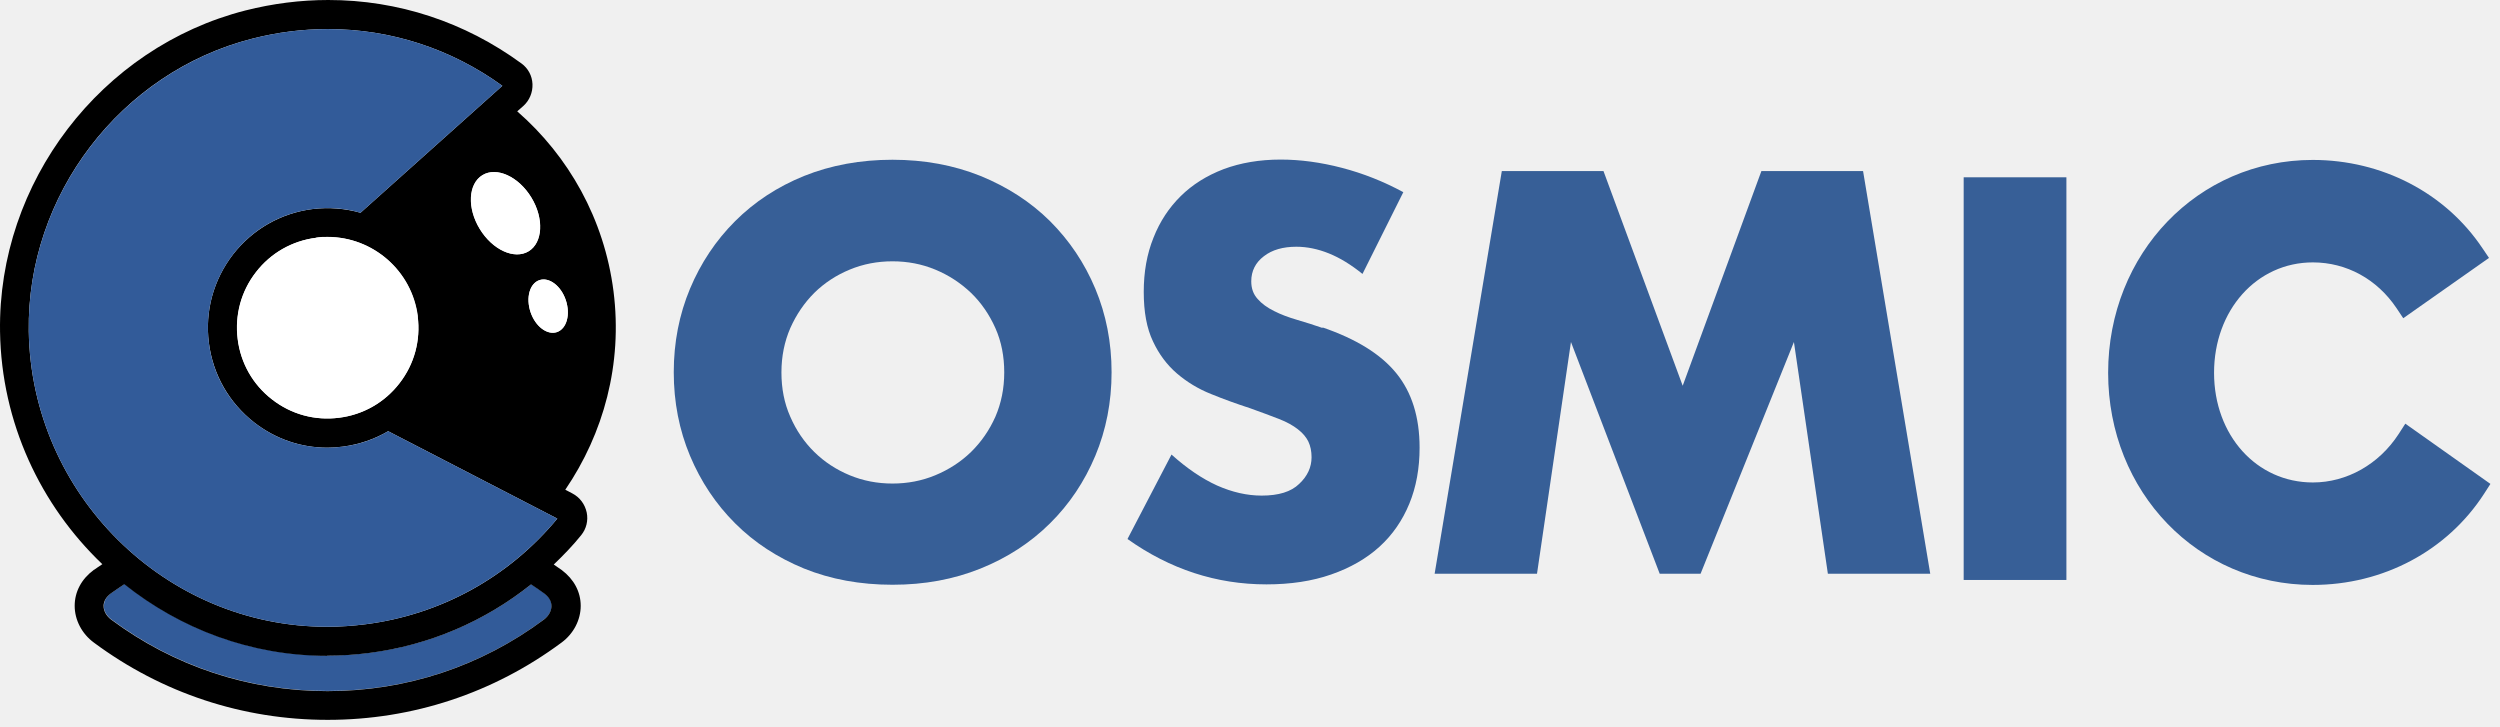
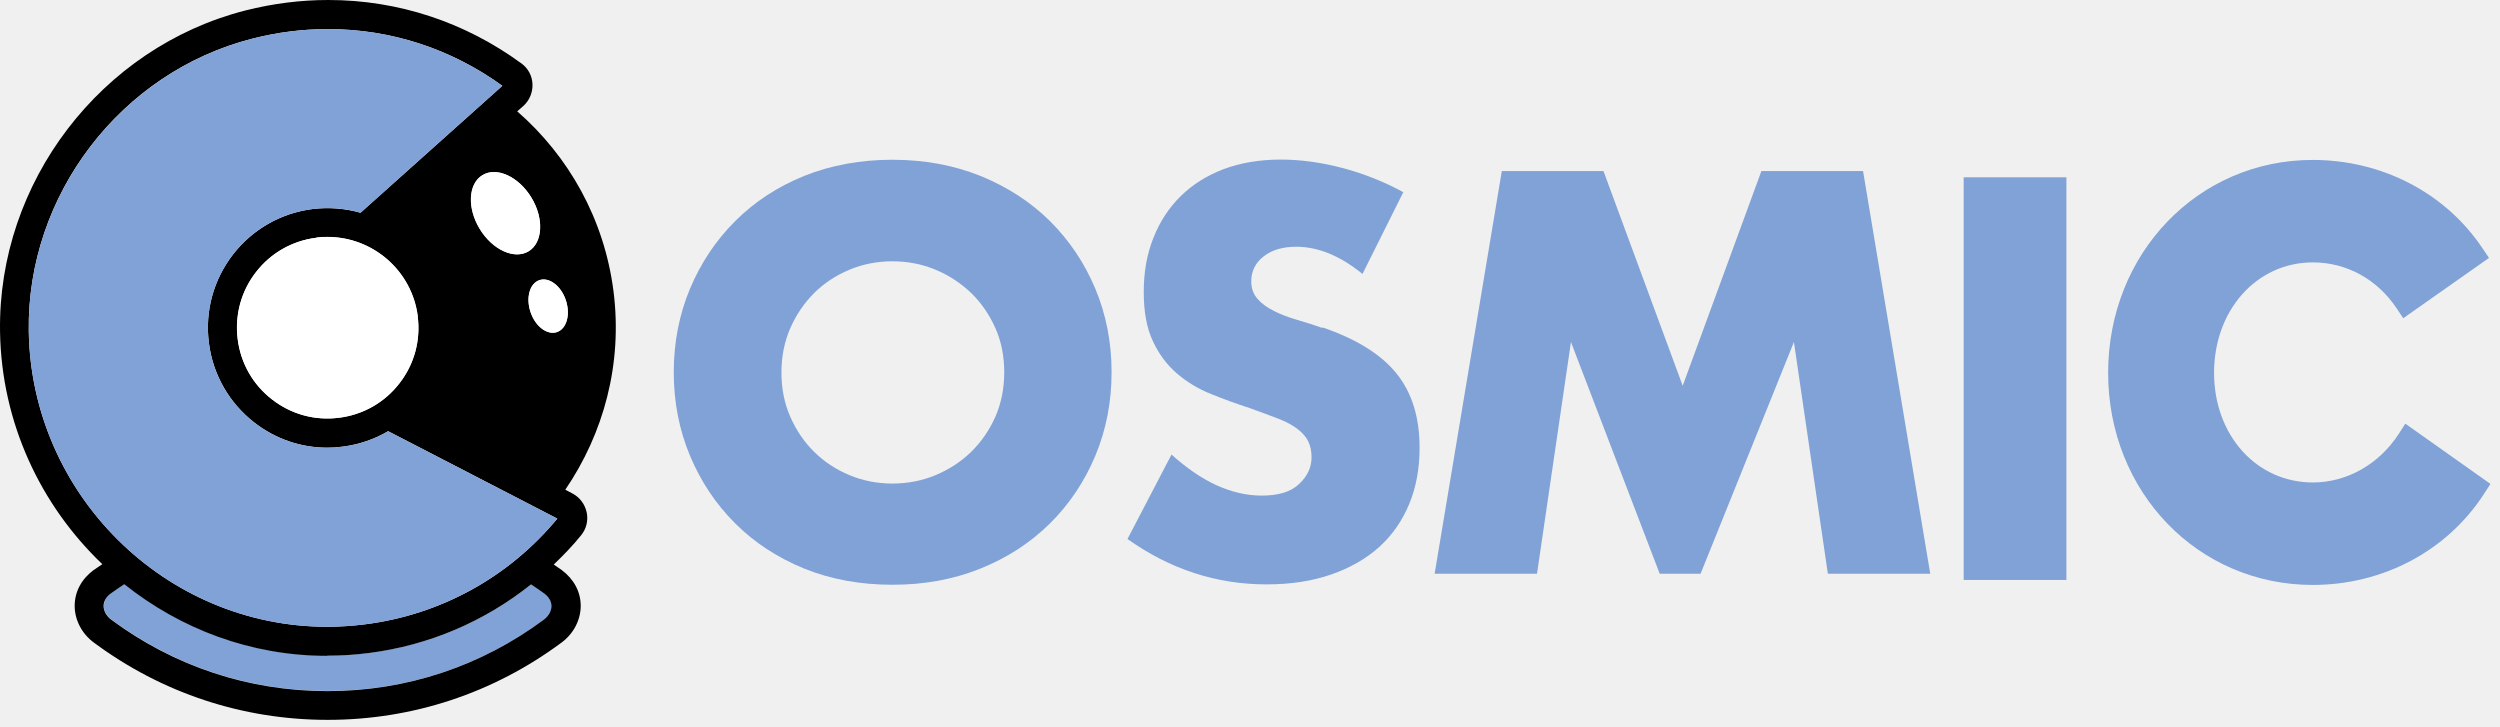
<svg xmlns="http://www.w3.org/2000/svg" width="141" height="41" viewBox="0 0 141 41" fill="none">
-   <path d="M59.222 12.473C58.125 11.387 56.819 10.544 55.303 9.924C53.787 9.315 52.131 9.01 50.336 9.01C48.541 9.01 46.866 9.315 45.35 9.924C43.844 10.534 42.548 11.387 41.461 12.473C40.373 13.56 39.526 14.83 38.917 16.282C38.309 17.735 38 19.309 38 20.995C38 22.681 38.309 24.255 38.917 25.707C39.526 27.16 40.373 28.43 41.461 29.516C42.548 30.603 43.844 31.446 45.35 32.066C46.856 32.675 48.521 32.98 50.336 32.98C52.151 32.98 53.787 32.675 55.303 32.066C56.819 31.456 58.125 30.603 59.222 29.516C60.319 28.43 61.167 27.16 61.775 25.707C62.383 24.255 62.693 22.681 62.693 20.995C62.693 19.309 62.383 17.735 61.775 16.282C61.167 14.83 60.309 13.56 59.222 12.473ZM56.14 23.503C55.801 24.265 55.343 24.925 54.764 25.494C54.186 26.053 53.508 26.49 52.75 26.804C51.992 27.119 51.184 27.272 50.336 27.272C49.489 27.272 48.681 27.119 47.923 26.804C47.165 26.49 46.497 26.053 45.928 25.494C45.36 24.936 44.901 24.265 44.572 23.503C44.233 22.742 44.073 21.909 44.073 21.005C44.073 20.101 44.243 19.268 44.572 18.506C44.911 17.745 45.36 17.084 45.928 16.516C46.497 15.957 47.165 15.52 47.923 15.206C48.681 14.891 49.489 14.738 50.336 14.738C51.184 14.738 51.992 14.891 52.75 15.206C53.508 15.52 54.176 15.957 54.764 16.516C55.343 17.074 55.801 17.745 56.14 18.506C56.48 19.268 56.639 20.101 56.639 21.005C56.639 21.909 56.469 22.742 56.14 23.503Z" fill="#375F97" />
-   <path d="M74.59 18.497C74.121 18.334 73.642 18.182 73.154 18.039C72.665 17.897 72.236 17.735 71.857 17.542C71.468 17.349 71.159 17.125 70.93 16.861C70.69 16.597 70.571 16.272 70.571 15.866C70.571 15.287 70.81 14.81 71.279 14.454C71.748 14.088 72.366 13.916 73.114 13.916C73.702 13.916 74.32 14.038 74.949 14.292C75.577 14.546 76.205 14.931 76.844 15.45L79.147 10.838C78.04 10.239 76.894 9.782 75.687 9.467C74.48 9.152 73.333 9 72.226 9C71.04 9 69.972 9.183 69.015 9.538C68.058 9.904 67.25 10.412 66.592 11.062C65.933 11.712 65.415 12.494 65.056 13.408C64.687 14.322 64.507 15.338 64.507 16.465C64.507 17.593 64.677 18.517 65.026 19.248C65.365 19.979 65.824 20.589 66.382 21.066C66.941 21.544 67.589 21.94 68.307 22.224C69.025 22.518 69.763 22.783 70.511 23.026C71.139 23.25 71.678 23.453 72.126 23.626C72.575 23.798 72.934 24.001 73.204 24.215C73.483 24.428 73.672 24.662 73.792 24.905C73.912 25.159 73.972 25.454 73.972 25.789C73.972 26.348 73.742 26.855 73.273 27.292C72.815 27.739 72.107 27.952 71.159 27.952C70.331 27.952 69.494 27.759 68.646 27.384C67.798 26.998 66.941 26.419 66.073 25.637L63.59 30.4C65.993 32.106 68.606 32.959 71.428 32.959C72.785 32.959 74.001 32.777 75.078 32.401C76.156 32.025 77.063 31.507 77.801 30.837C78.539 30.166 79.097 29.354 79.486 28.409C79.875 27.465 80.065 26.409 80.065 25.251C80.065 23.524 79.626 22.122 78.748 21.046C77.871 19.969 76.485 19.116 74.59 18.466V18.497Z" fill="#375F97" />
-   <path d="M99.342 9.65L94.904 21.757L90.437 9.65H84.702L80.913 32.36H86.687L88.602 19.289L93.608 32.36H95.912L101.177 19.289L103.092 32.36H108.866L105.077 9.65H99.342Z" fill="#375F97" />
-   <path d="M116.545 10H110.751V32.71H116.545V10Z" fill="#375F97" />
-   <path d="M135.663 23.89L135.284 24.479C134.177 26.185 132.362 27.211 130.447 27.211C127.266 27.211 124.873 24.55 124.873 21.025C124.873 17.501 127.266 14.799 130.447 14.799C132.342 14.799 134.067 15.744 135.164 17.379L135.543 17.948L140.38 14.546L140.001 13.987C137.917 10.879 134.347 9.02 130.437 9.02C123.965 9.02 118.899 14.292 118.899 21.025C118.899 27.759 123.965 32.99 130.437 32.99C134.407 32.99 138.017 31.07 140.101 27.851L140.46 27.292L135.653 23.89H135.663Z" fill="#375F97" />
-   <path d="M5.852 34.17C5.852 34.45 6.012 34.73 6.272 34.93C9.822 37.57 14.042 38.97 18.482 38.97C22.922 38.97 27.142 37.57 30.692 34.93C30.952 34.73 31.112 34.45 31.112 34.17C31.112 33.91 30.972 33.66 30.702 33.46C30.462 33.28 30.212 33.12 29.962 32.95C27.342 35.04 24.202 36.39 20.812 36.82C20.032 36.92 19.242 36.97 18.462 36.97C14.162 36.97 10.182 35.45 7.032 32.93C6.782 33.1 6.522 33.27 6.272 33.45C6.002 33.65 5.862 33.9 5.862 34.16L5.852 34.17Z" fill="#325B99" />
+   <path d="M59.222 12.473C58.125 11.387 56.819 10.544 55.303 9.924C53.787 9.315 52.131 9.01 50.336 9.01C48.541 9.01 46.866 9.315 45.35 9.924C43.844 10.534 42.548 11.387 41.461 12.473C40.373 13.56 39.526 14.83 38.917 16.282C38.309 17.735 38 19.309 38 20.995C38 22.681 38.309 24.255 38.917 25.707C39.526 27.16 40.373 28.43 41.461 29.516C42.548 30.603 43.844 31.446 45.35 32.066C46.856 32.675 48.521 32.98 50.336 32.98C52.151 32.98 53.787 32.675 55.303 32.066C56.819 31.456 58.125 30.603 59.222 29.516C60.319 28.43 61.167 27.16 61.775 25.707C62.383 24.255 62.693 22.681 62.693 20.995C62.693 19.309 62.383 17.735 61.775 16.282C61.167 14.83 60.309 13.56 59.222 12.473ZM56.14 23.503C55.801 24.265 55.343 24.925 54.764 25.494C54.186 26.053 53.508 26.49 52.75 26.804C51.992 27.119 51.184 27.272 50.336 27.272C49.489 27.272 48.681 27.119 47.923 26.804C47.165 26.49 46.497 26.053 45.928 25.494C45.36 24.936 44.901 24.265 44.572 23.503C44.233 22.742 44.073 21.909 44.073 21.005C44.073 20.101 44.243 19.268 44.572 18.506C44.911 17.745 45.36 17.084 45.928 16.516C46.497 15.957 47.165 15.52 47.923 15.206C48.681 14.891 49.489 14.738 50.336 14.738C51.184 14.738 51.992 14.891 52.75 15.206C53.508 15.52 54.176 15.957 54.764 16.516C55.343 17.074 55.801 17.745 56.14 18.506C56.48 19.268 56.639 20.101 56.639 21.005C56.639 21.909 56.469 22.742 56.14 23.503Z" fill="#80A2D6" />
+   <path d="M74.59 18.497C74.121 18.334 73.642 18.182 73.154 18.039C72.665 17.897 72.236 17.735 71.857 17.542C71.468 17.349 71.159 17.125 70.93 16.861C70.69 16.597 70.571 16.272 70.571 15.866C70.571 15.287 70.81 14.81 71.279 14.454C71.748 14.088 72.366 13.916 73.114 13.916C73.702 13.916 74.32 14.038 74.949 14.292C75.577 14.546 76.205 14.931 76.844 15.45L79.147 10.838C78.04 10.239 76.894 9.782 75.687 9.467C74.48 9.152 73.333 9 72.226 9C71.04 9 69.972 9.183 69.015 9.538C68.058 9.904 67.25 10.412 66.592 11.062C65.933 11.712 65.415 12.494 65.056 13.408C64.687 14.322 64.507 15.338 64.507 16.465C64.507 17.593 64.677 18.517 65.026 19.248C65.365 19.979 65.824 20.589 66.382 21.066C66.941 21.544 67.589 21.94 68.307 22.224C69.025 22.518 69.763 22.783 70.511 23.026C71.139 23.25 71.678 23.453 72.126 23.626C72.575 23.798 72.934 24.001 73.204 24.215C73.483 24.428 73.672 24.662 73.792 24.905C73.912 25.159 73.972 25.454 73.972 25.789C73.972 26.348 73.742 26.855 73.273 27.292C72.815 27.739 72.107 27.952 71.159 27.952C70.331 27.952 69.494 27.759 68.646 27.384C67.798 26.998 66.941 26.419 66.073 25.637L63.59 30.4C65.993 32.106 68.606 32.959 71.428 32.959C72.785 32.959 74.001 32.777 75.078 32.401C76.156 32.025 77.063 31.507 77.801 30.837C78.539 30.166 79.097 29.354 79.486 28.409C79.875 27.465 80.065 26.409 80.065 25.251C80.065 23.524 79.626 22.122 78.748 21.046C77.871 19.969 76.485 19.116 74.59 18.466V18.497Z" fill="#80A2D6" />
+   <path d="M99.342 9.65L94.904 21.757L90.437 9.65H84.702L80.913 32.36H86.687L88.602 19.289L93.608 32.36H95.912L101.177 19.289L103.092 32.36H108.866L105.077 9.65H99.342Z" fill="#80A2D6" />
+   <path d="M116.545 10H110.751V32.71H116.545V10Z" fill="#80A2D6" />
+   <path d="M135.663 23.89L135.284 24.479C134.177 26.185 132.362 27.211 130.447 27.211C127.266 27.211 124.873 24.55 124.873 21.025C124.873 17.501 127.266 14.799 130.447 14.799C132.342 14.799 134.067 15.744 135.164 17.379L135.543 17.948L140.38 14.546L140.001 13.987C137.917 10.879 134.347 9.02 130.437 9.02C123.965 9.02 118.899 14.292 118.899 21.025C118.899 27.759 123.965 32.99 130.437 32.99C134.407 32.99 138.017 31.07 140.101 27.851L140.46 27.292L135.653 23.89H135.663Z" fill="#80A2D6" />
+   <path d="M5.852 34.17C5.852 34.45 6.012 34.73 6.272 34.93C9.822 37.57 14.042 38.97 18.482 38.97C22.922 38.97 27.142 37.57 30.692 34.93C30.952 34.73 31.112 34.45 31.112 34.17C31.112 33.91 30.972 33.66 30.702 33.46C30.462 33.28 30.212 33.12 29.962 32.95C27.342 35.04 24.202 36.39 20.812 36.82C20.032 36.92 19.242 36.97 18.462 36.97C14.162 36.97 10.182 35.45 7.032 32.93C6.782 33.1 6.522 33.27 6.272 33.45C6.002 33.65 5.862 33.9 5.862 34.16L5.852 34.17Z" fill="#80A2D6" />
  <path d="M5.282 32.15C4.592 32.66 4.212 33.38 4.212 34.17C4.212 34.96 4.612 35.74 5.292 36.24C9.132 39.09 13.692 40.6 18.482 40.6C23.272 40.6 27.832 39.09 31.672 36.24C32.352 35.74 32.752 34.96 32.752 34.17C32.752 33.38 32.372 32.67 31.682 32.15C31.532 32.04 31.382 31.95 31.232 31.84C31.772 31.32 32.302 30.78 32.782 30.18C33.072 29.82 33.182 29.36 33.092 28.91C32.992 28.44 32.702 28.05 32.282 27.83L31.882 27.62C34.042 24.45 35.122 20.53 34.602 16.43C34.082 12.34 32.062 8.8 29.172 6.28L29.512 5.98C29.862 5.67 30.052 5.21 30.032 4.74C30.012 4.27 29.782 3.85 29.412 3.58C26.212 1.24 22.452 0 18.512 0C16.952 0 15.382 0.2 13.842 0.59C5.692 2.67 -0.128 10.29 0.002 18.7C0.082 23.85 2.292 28.5 5.772 31.82C5.612 31.93 5.452 32.03 5.302 32.14H5.282V32.15ZM29.812 14.17C29.012 14.66 27.772 14.1 27.052 12.91C26.332 11.73 26.402 10.37 27.202 9.88C28.002 9.39 29.242 9.95 29.962 11.14C30.682 12.32 30.612 13.68 29.812 14.17ZM31.912 16.93C32.182 17.74 31.962 18.54 31.412 18.73C30.862 18.92 30.192 18.41 29.922 17.6C29.652 16.79 29.872 15.99 30.422 15.8C30.972 15.61 31.642 16.12 31.912 16.93ZM23.562 17.84C23.732 19.2 23.372 20.54 22.532 21.62C21.692 22.7 20.482 23.39 19.132 23.56C17.772 23.73 16.432 23.37 15.352 22.53C14.272 21.69 13.582 20.48 13.412 19.13C13.242 17.77 13.602 16.43 14.442 15.35C15.282 14.27 16.492 13.58 17.842 13.41C18.062 13.38 18.272 13.37 18.492 13.37C21.032 13.37 23.242 15.26 23.572 17.85H23.562V17.84ZM1.622 18.68C1.502 11.01 6.802 4.07 14.232 2.18C15.642 1.82 17.072 1.64 18.492 1.64C22.042 1.64 25.442 2.75 28.332 4.84L20.332 12C19.482 11.76 18.562 11.68 17.632 11.79C15.842 12.02 14.252 12.93 13.142 14.35C12.042 15.78 11.552 17.55 11.782 19.34C12.012 21.13 12.922 22.72 14.342 23.83C15.542 24.76 16.972 25.25 18.462 25.25C18.752 25.25 19.042 25.23 19.332 25.19C20.252 25.07 21.122 24.77 21.892 24.32L31.432 29.25C28.692 32.56 24.852 34.67 20.602 35.21C19.892 35.3 19.172 35.35 18.452 35.35C9.312 35.35 1.762 27.87 1.622 18.68ZM18.452 36.98C19.232 36.98 20.022 36.93 20.802 36.83C24.192 36.4 27.332 35.05 29.952 32.96C30.202 33.13 30.452 33.29 30.692 33.47C30.962 33.67 31.102 33.92 31.102 34.18C31.102 34.46 30.942 34.74 30.682 34.94C27.132 37.58 22.912 38.98 18.472 38.98C14.032 38.98 9.812 37.58 6.262 34.94C6.002 34.74 5.842 34.46 5.842 34.18C5.842 33.92 5.982 33.67 6.252 33.47C6.502 33.29 6.762 33.12 7.012 32.95C10.172 35.47 14.142 36.99 18.442 36.99L18.452 36.98Z" fill="black" />
-   <path d="M18.452 35.35C19.162 35.35 19.892 35.3 20.602 35.21C24.852 34.67 28.692 32.55 31.432 29.25L21.892 24.32C21.112 24.78 20.252 25.08 19.332 25.19C19.042 25.23 18.752 25.25 18.462 25.25C16.972 25.25 15.532 24.76 14.342 23.83C12.912 22.72 12.002 21.13 11.782 19.34C11.552 17.55 12.042 15.78 13.142 14.35C14.252 12.92 15.842 12.01 17.632 11.79C18.572 11.67 19.482 11.75 20.332 12L28.332 4.84C25.442 2.75 22.042 1.64 18.492 1.64C17.072 1.64 15.642 1.82 14.232 2.18C6.812 4.08 1.502 11.01 1.622 18.68C1.762 27.87 9.312 35.35 18.452 35.35Z" fill="#325B99" />
+   <path d="M18.452 35.35C19.162 35.35 19.892 35.3 20.602 35.21C24.852 34.67 28.692 32.55 31.432 29.25L21.892 24.32C21.112 24.78 20.252 25.08 19.332 25.19C19.042 25.23 18.752 25.25 18.462 25.25C16.972 25.25 15.532 24.76 14.342 23.83C12.912 22.72 12.002 21.13 11.782 19.34C11.552 17.55 12.042 15.78 13.142 14.35C14.252 12.92 15.842 12.01 17.632 11.79C18.572 11.67 19.482 11.75 20.332 12L28.332 4.84C25.442 2.75 22.042 1.64 18.492 1.64C17.072 1.64 15.642 1.82 14.232 2.18C6.812 4.08 1.502 11.01 1.622 18.68C1.762 27.87 9.312 35.35 18.452 35.35Z" fill="#80A2D6" />
  <path d="M17.832 13.41C16.472 13.58 15.262 14.27 14.432 15.35C13.592 16.43 13.232 17.77 13.402 19.13C13.572 20.49 14.262 21.7 15.342 22.53C16.422 23.37 17.762 23.74 19.122 23.56C20.482 23.39 21.692 22.7 22.522 21.62C23.362 20.54 23.732 19.2 23.552 17.84C23.222 15.26 21.012 13.36 18.472 13.36C18.262 13.36 18.042 13.36 17.822 13.4H17.832V13.41Z" fill="white" />
  <path d="M27.212 9.88C26.412 10.37 26.342 11.73 27.062 12.91C27.782 14.09 29.022 14.66 29.822 14.17C30.622 13.68 30.692 12.32 29.972 11.14C29.252 9.96 28.012 9.39 27.212 9.88Z" fill="white" />
  <path d="M29.922 17.6C30.192 18.41 30.862 18.91 31.412 18.73C31.962 18.54 32.182 17.74 31.912 16.93C31.642 16.12 30.972 15.62 30.422 15.8C29.872 15.99 29.652 16.79 29.922 17.6Z" fill="white" />
</svg>
